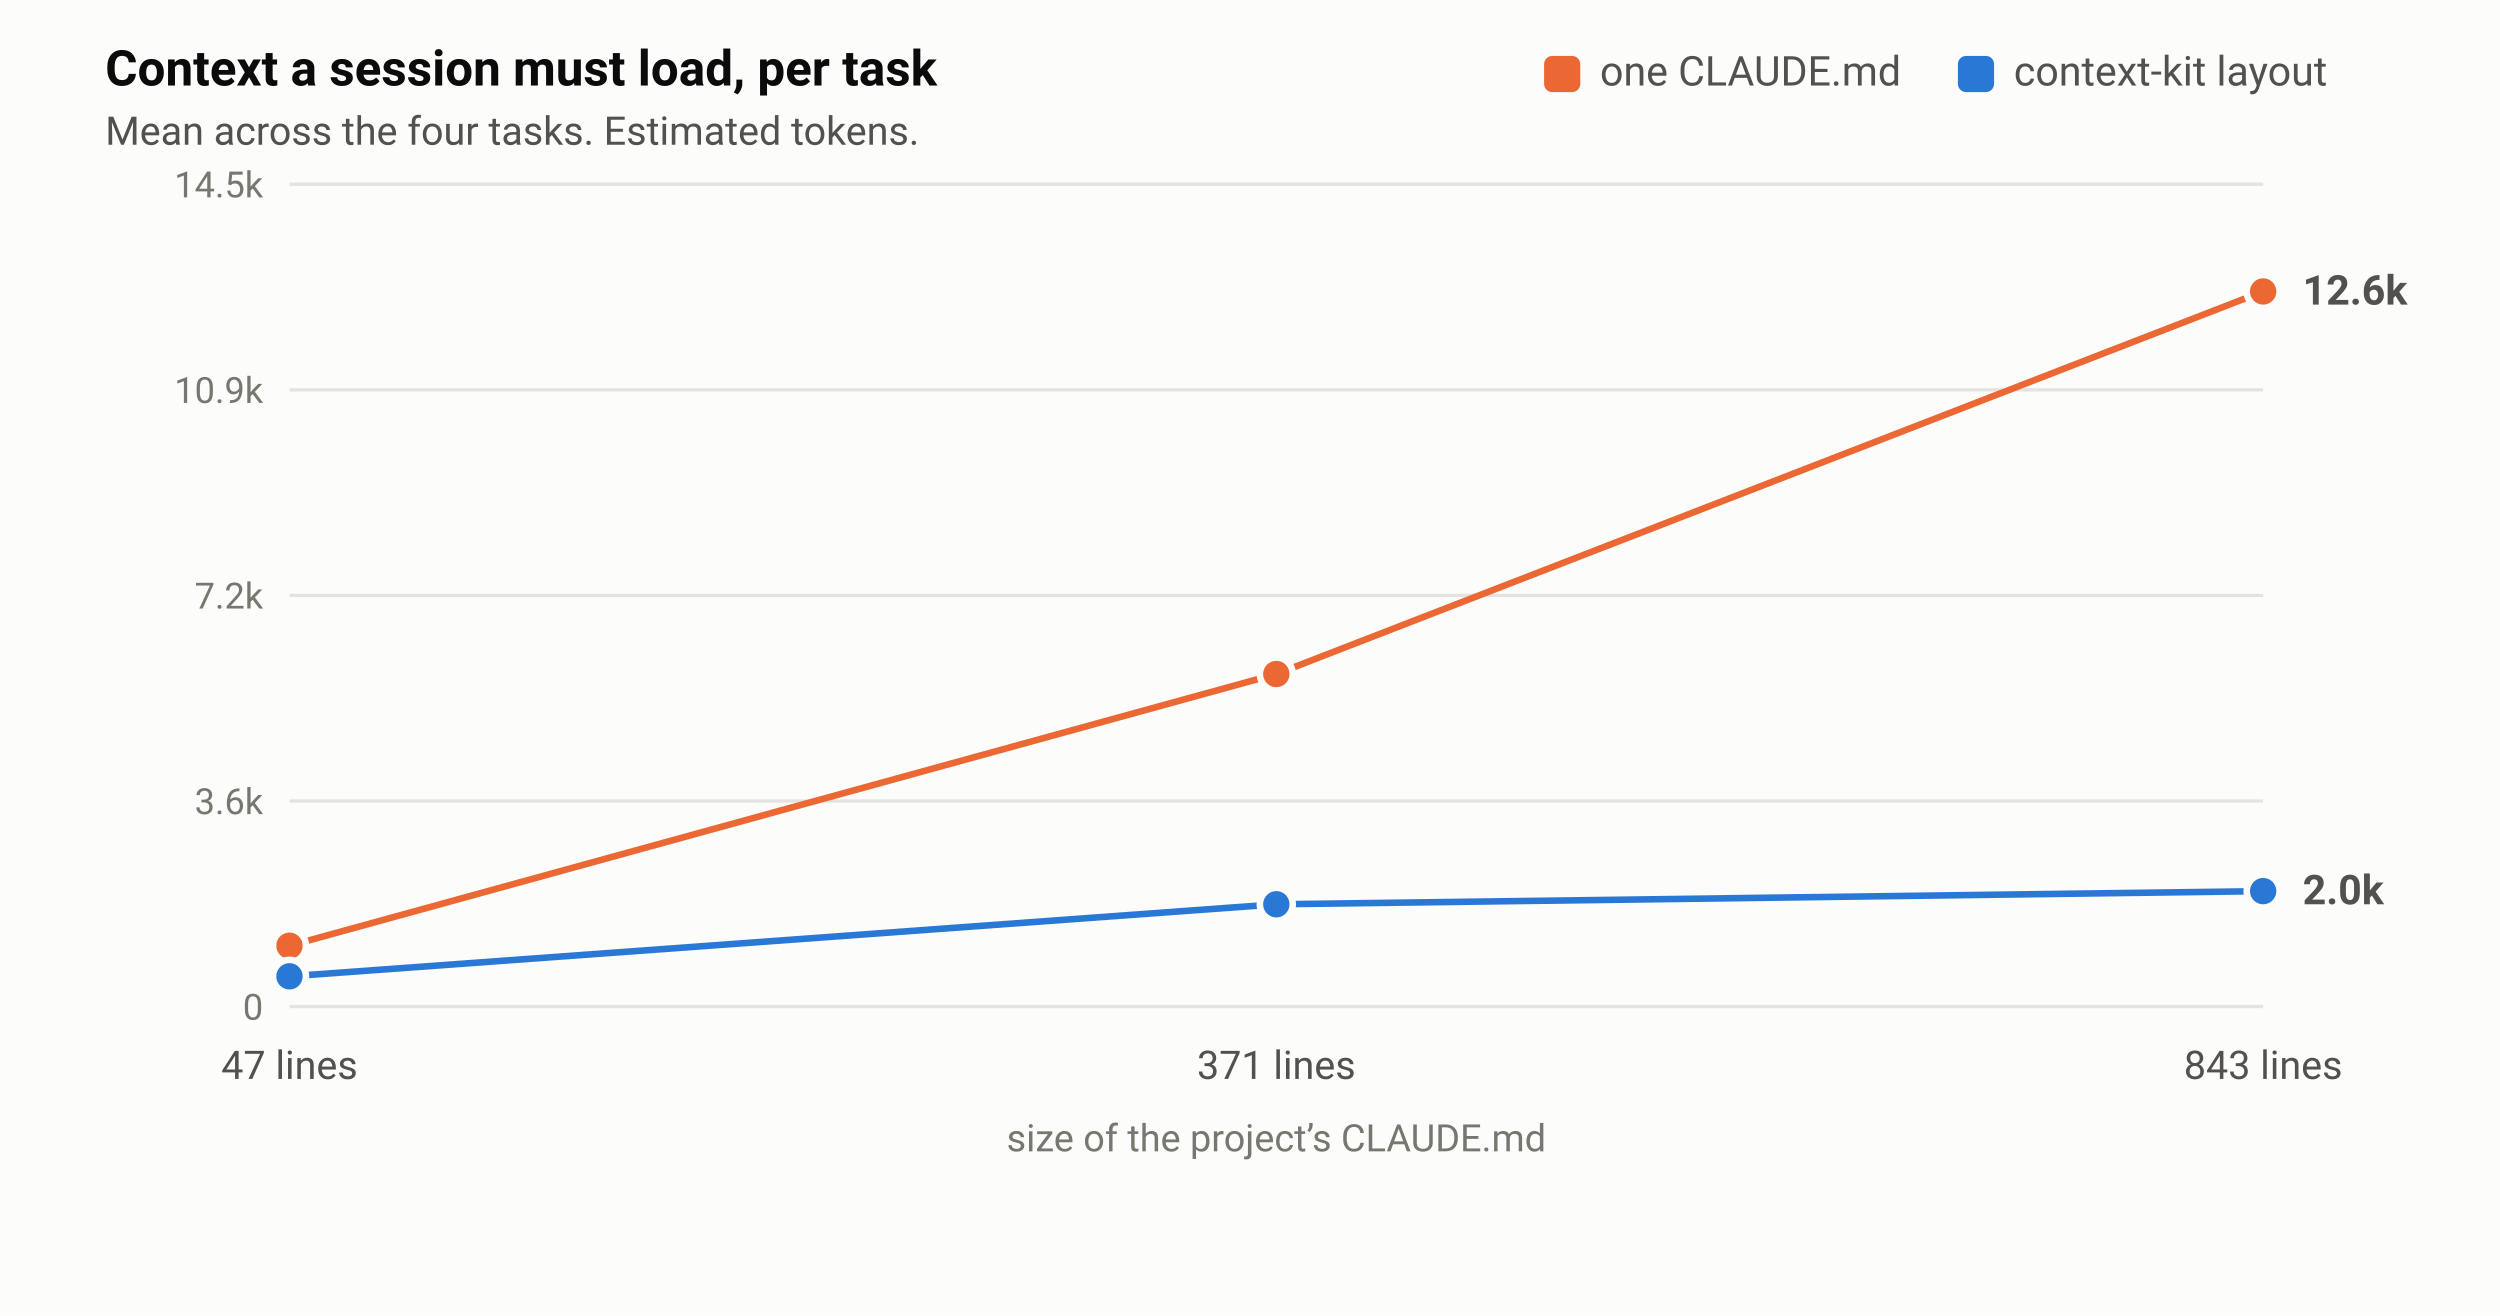
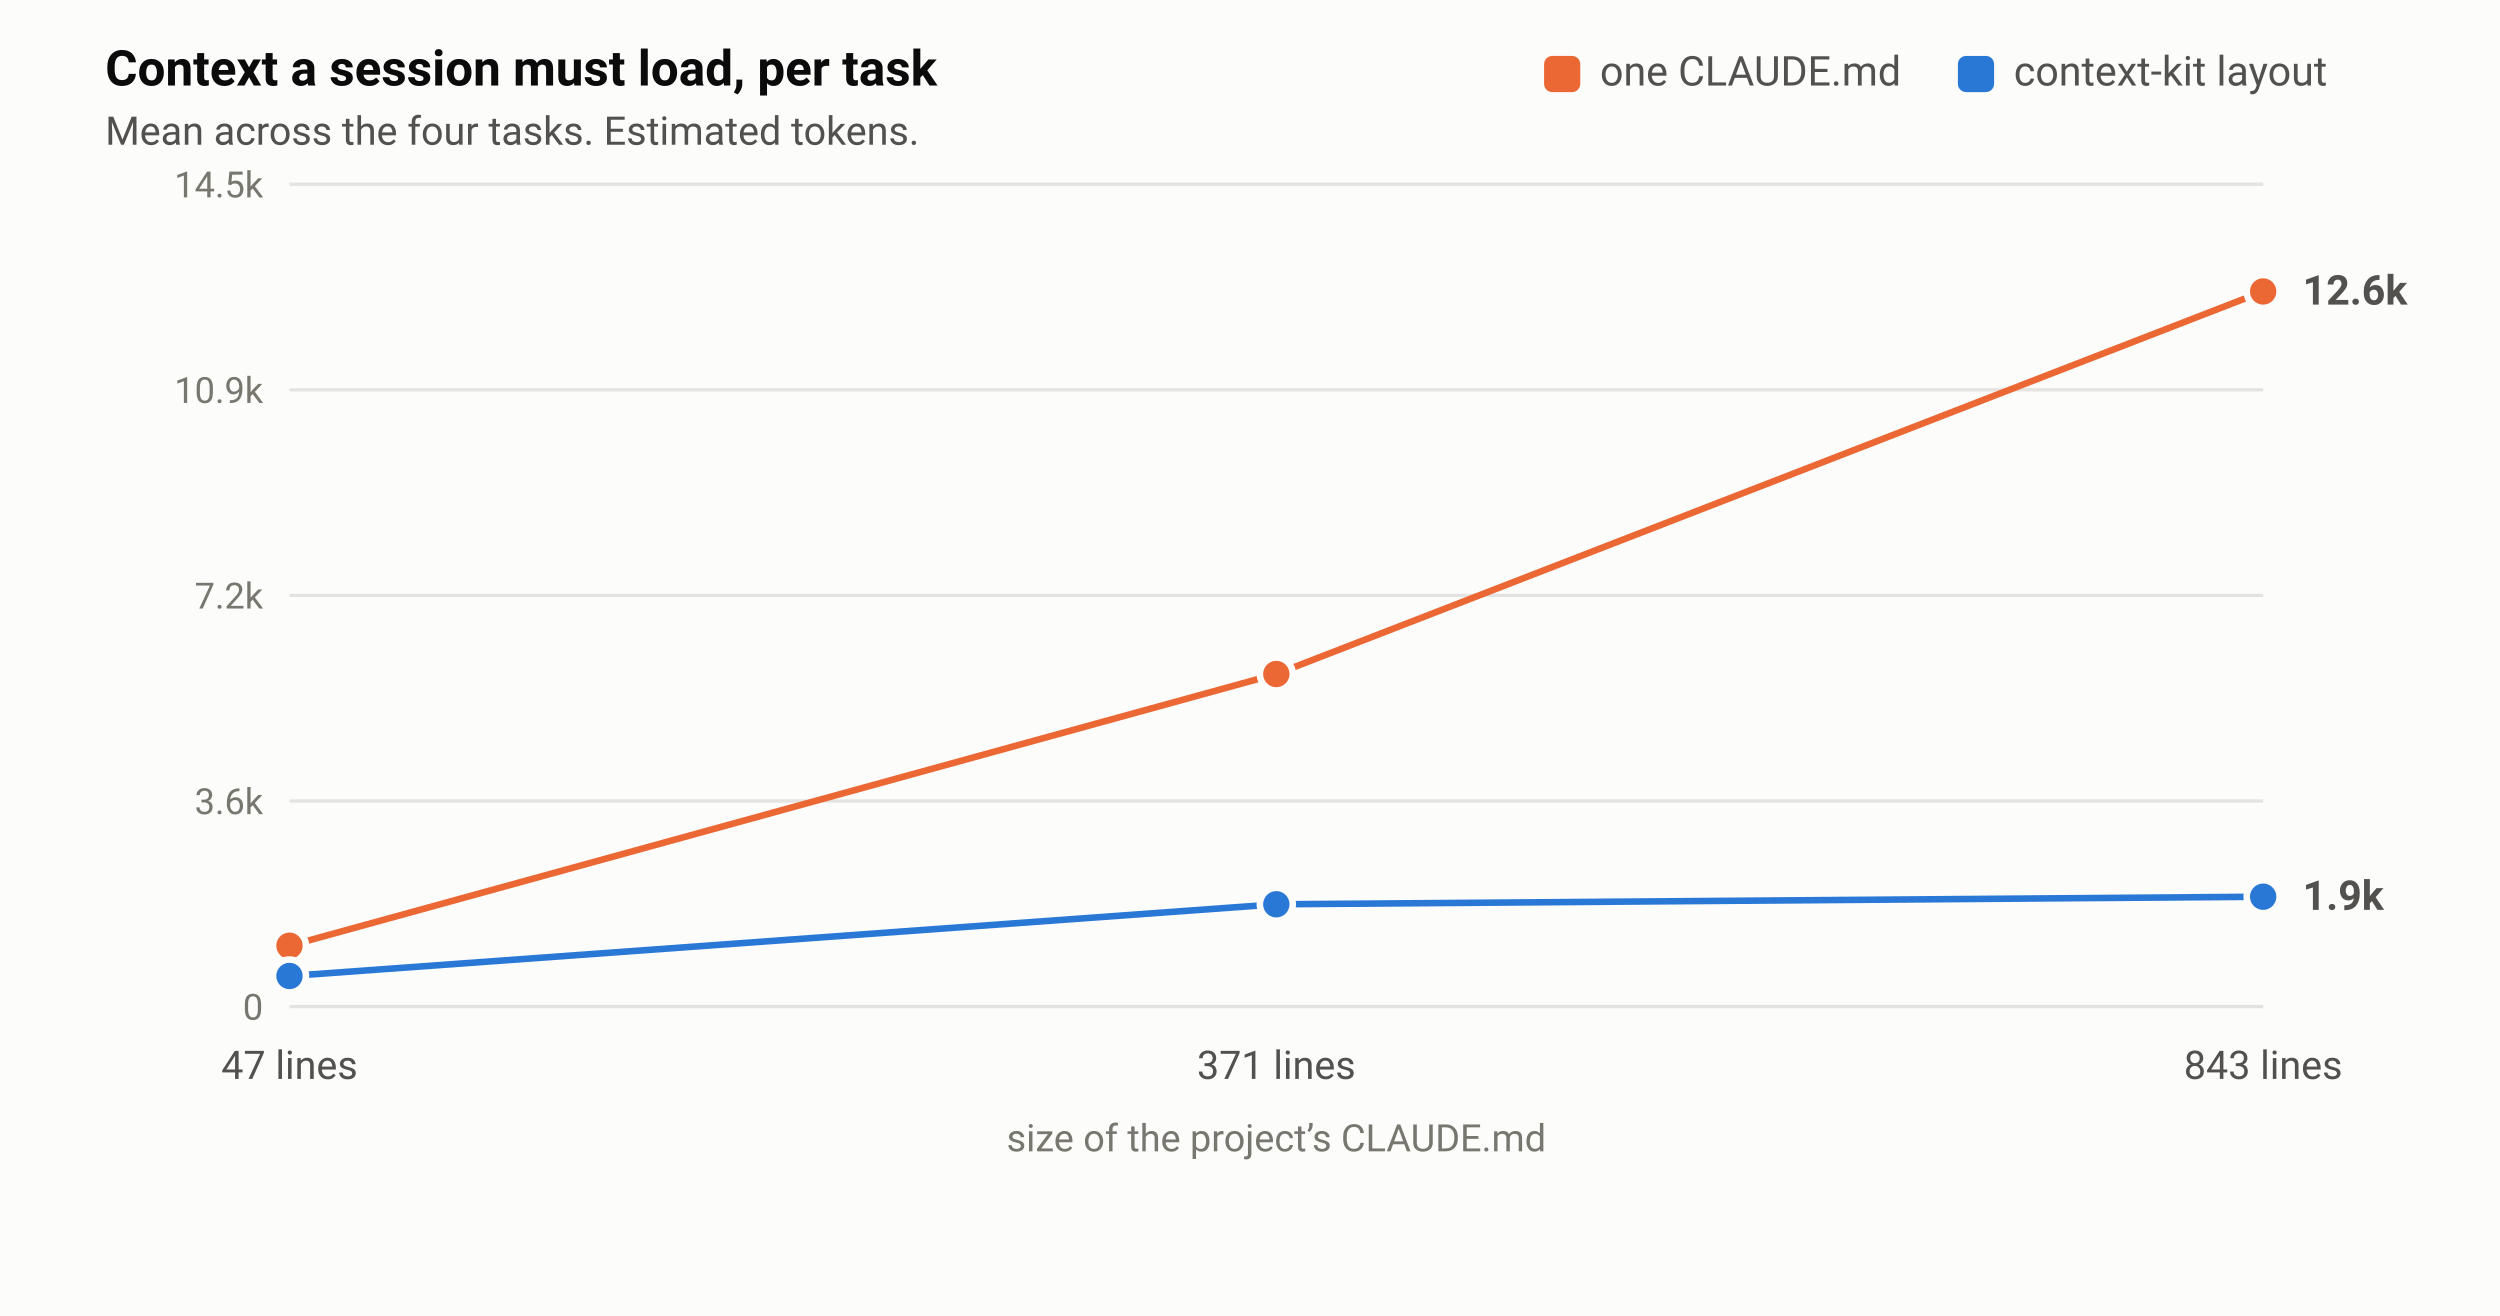
<svg xmlns="http://www.w3.org/2000/svg" viewBox="0 0 760 400" width="760" height="400" role="img" aria-label="Context loaded as the CLAUDE.md grows" font-family="ui-sans-serif,-apple-system,Segoe UI,Roboto,sans-serif">
  <rect width="760" height="400" fill="#fcfcfb" />
  <text x="32" y="26" font-size="15" font-weight="600" fill="#0b0b0b">Context a session must load, per task</text>
  <text x="32" y="44" font-size="12" fill="#52514e">Mean across the four tasks. Estimated tokens.</text>
  <rect x="469.4" y="17" width="11" height="11" rx="2.5" fill="#eb6834" />
  <text x="486.4" y="26" font-size="12.5" fill="#52514e">one CLAUDE.md</text>
  <rect x="595.2" y="17" width="11" height="11" rx="2.5" fill="#2a78d6" />
  <text x="612.2" y="26" font-size="12.5" fill="#52514e">context-kit layout</text>
  <line x1="88" y1="306.0" x2="688" y2="306.0" stroke="#e4e3df" stroke-width="1" />
  <text x="80" y="310.0" text-anchor="end" font-size="11" fill="#77766f">0</text>
  <line x1="88" y1="243.5" x2="688" y2="243.5" stroke="#e4e3df" stroke-width="1" />
  <text x="80" y="247.5" text-anchor="end" font-size="11" fill="#77766f">3.6k</text>
  <line x1="88" y1="181.0" x2="688" y2="181.0" stroke="#e4e3df" stroke-width="1" />
  <text x="80" y="185.0" text-anchor="end" font-size="11" fill="#77766f">7.2k</text>
  <line x1="88" y1="118.5" x2="688" y2="118.5" stroke="#e4e3df" stroke-width="1" />
  <text x="80" y="122.5" text-anchor="end" font-size="11" fill="#77766f">10.9k</text>
  <line x1="88" y1="56.0" x2="688" y2="56.0" stroke="#e4e3df" stroke-width="1" />
  <text x="80" y="60.0" text-anchor="end" font-size="11" fill="#77766f">14.5k</text>
  <polyline points="88.0,287.5 388.0,204.9 688.0,88.6" fill="none" stroke="#eb6834" stroke-width="2" stroke-linejoin="round" />
  <circle cx="88.0" cy="287.5" r="5" fill="#eb6834" stroke="#fcfcfb" stroke-width="2" />
  <circle cx="388.0" cy="204.9" r="5" fill="#eb6834" stroke="#fcfcfb" stroke-width="2" />
  <circle cx="688.0" cy="88.6" r="5" fill="#eb6834" stroke="#fcfcfb" stroke-width="2" />
  <text x="700.0" y="92.6" font-size="12.5" font-weight="600" fill="#52514e">12.6k</text>
-   <polyline points="88.0,296.8 388.0,274.9 688.0,270.9" fill="none" stroke="#2a78d6" stroke-width="2" stroke-linejoin="round" />
-   <circle cx="88.0" cy="296.8" r="5" fill="#2a78d6" stroke="#fcfcfb" stroke-width="2" />
+   <polyline points="88.0,296.7 388.0,274.9 688.0,272.6" fill="none" stroke="#2a78d6" stroke-width="2" stroke-linejoin="round" />
+   <circle cx="88.0" cy="296.7" r="5" fill="#2a78d6" stroke="#fcfcfb" stroke-width="2" />
  <circle cx="388.0" cy="274.9" r="5" fill="#2a78d6" stroke="#fcfcfb" stroke-width="2" />
-   <circle cx="688.0" cy="270.9" r="5" fill="#2a78d6" stroke="#fcfcfb" stroke-width="2" />
-   <text x="700.0" y="274.9" font-size="12.5" font-weight="600" fill="#52514e">2.0k</text>
+   <circle cx="688.0" cy="272.6" r="5" fill="#2a78d6" stroke="#fcfcfb" stroke-width="2" />
+   <text x="700.0" y="276.6" font-size="12.5" font-weight="600" fill="#52514e">1.9k</text>
  <text x="88.0" y="328" text-anchor="middle" font-size="12" fill="#52514e">47 lines</text>
  <text x="388.0" y="328" text-anchor="middle" font-size="12" fill="#52514e">371 lines</text>
  <text x="688.0" y="328" text-anchor="middle" font-size="12" fill="#52514e">843 lines</text>
  <text x="388.0" y="350" text-anchor="middle" font-size="11.5" fill="#77766f">size of the project’s CLAUDE.md</text>
</svg>
